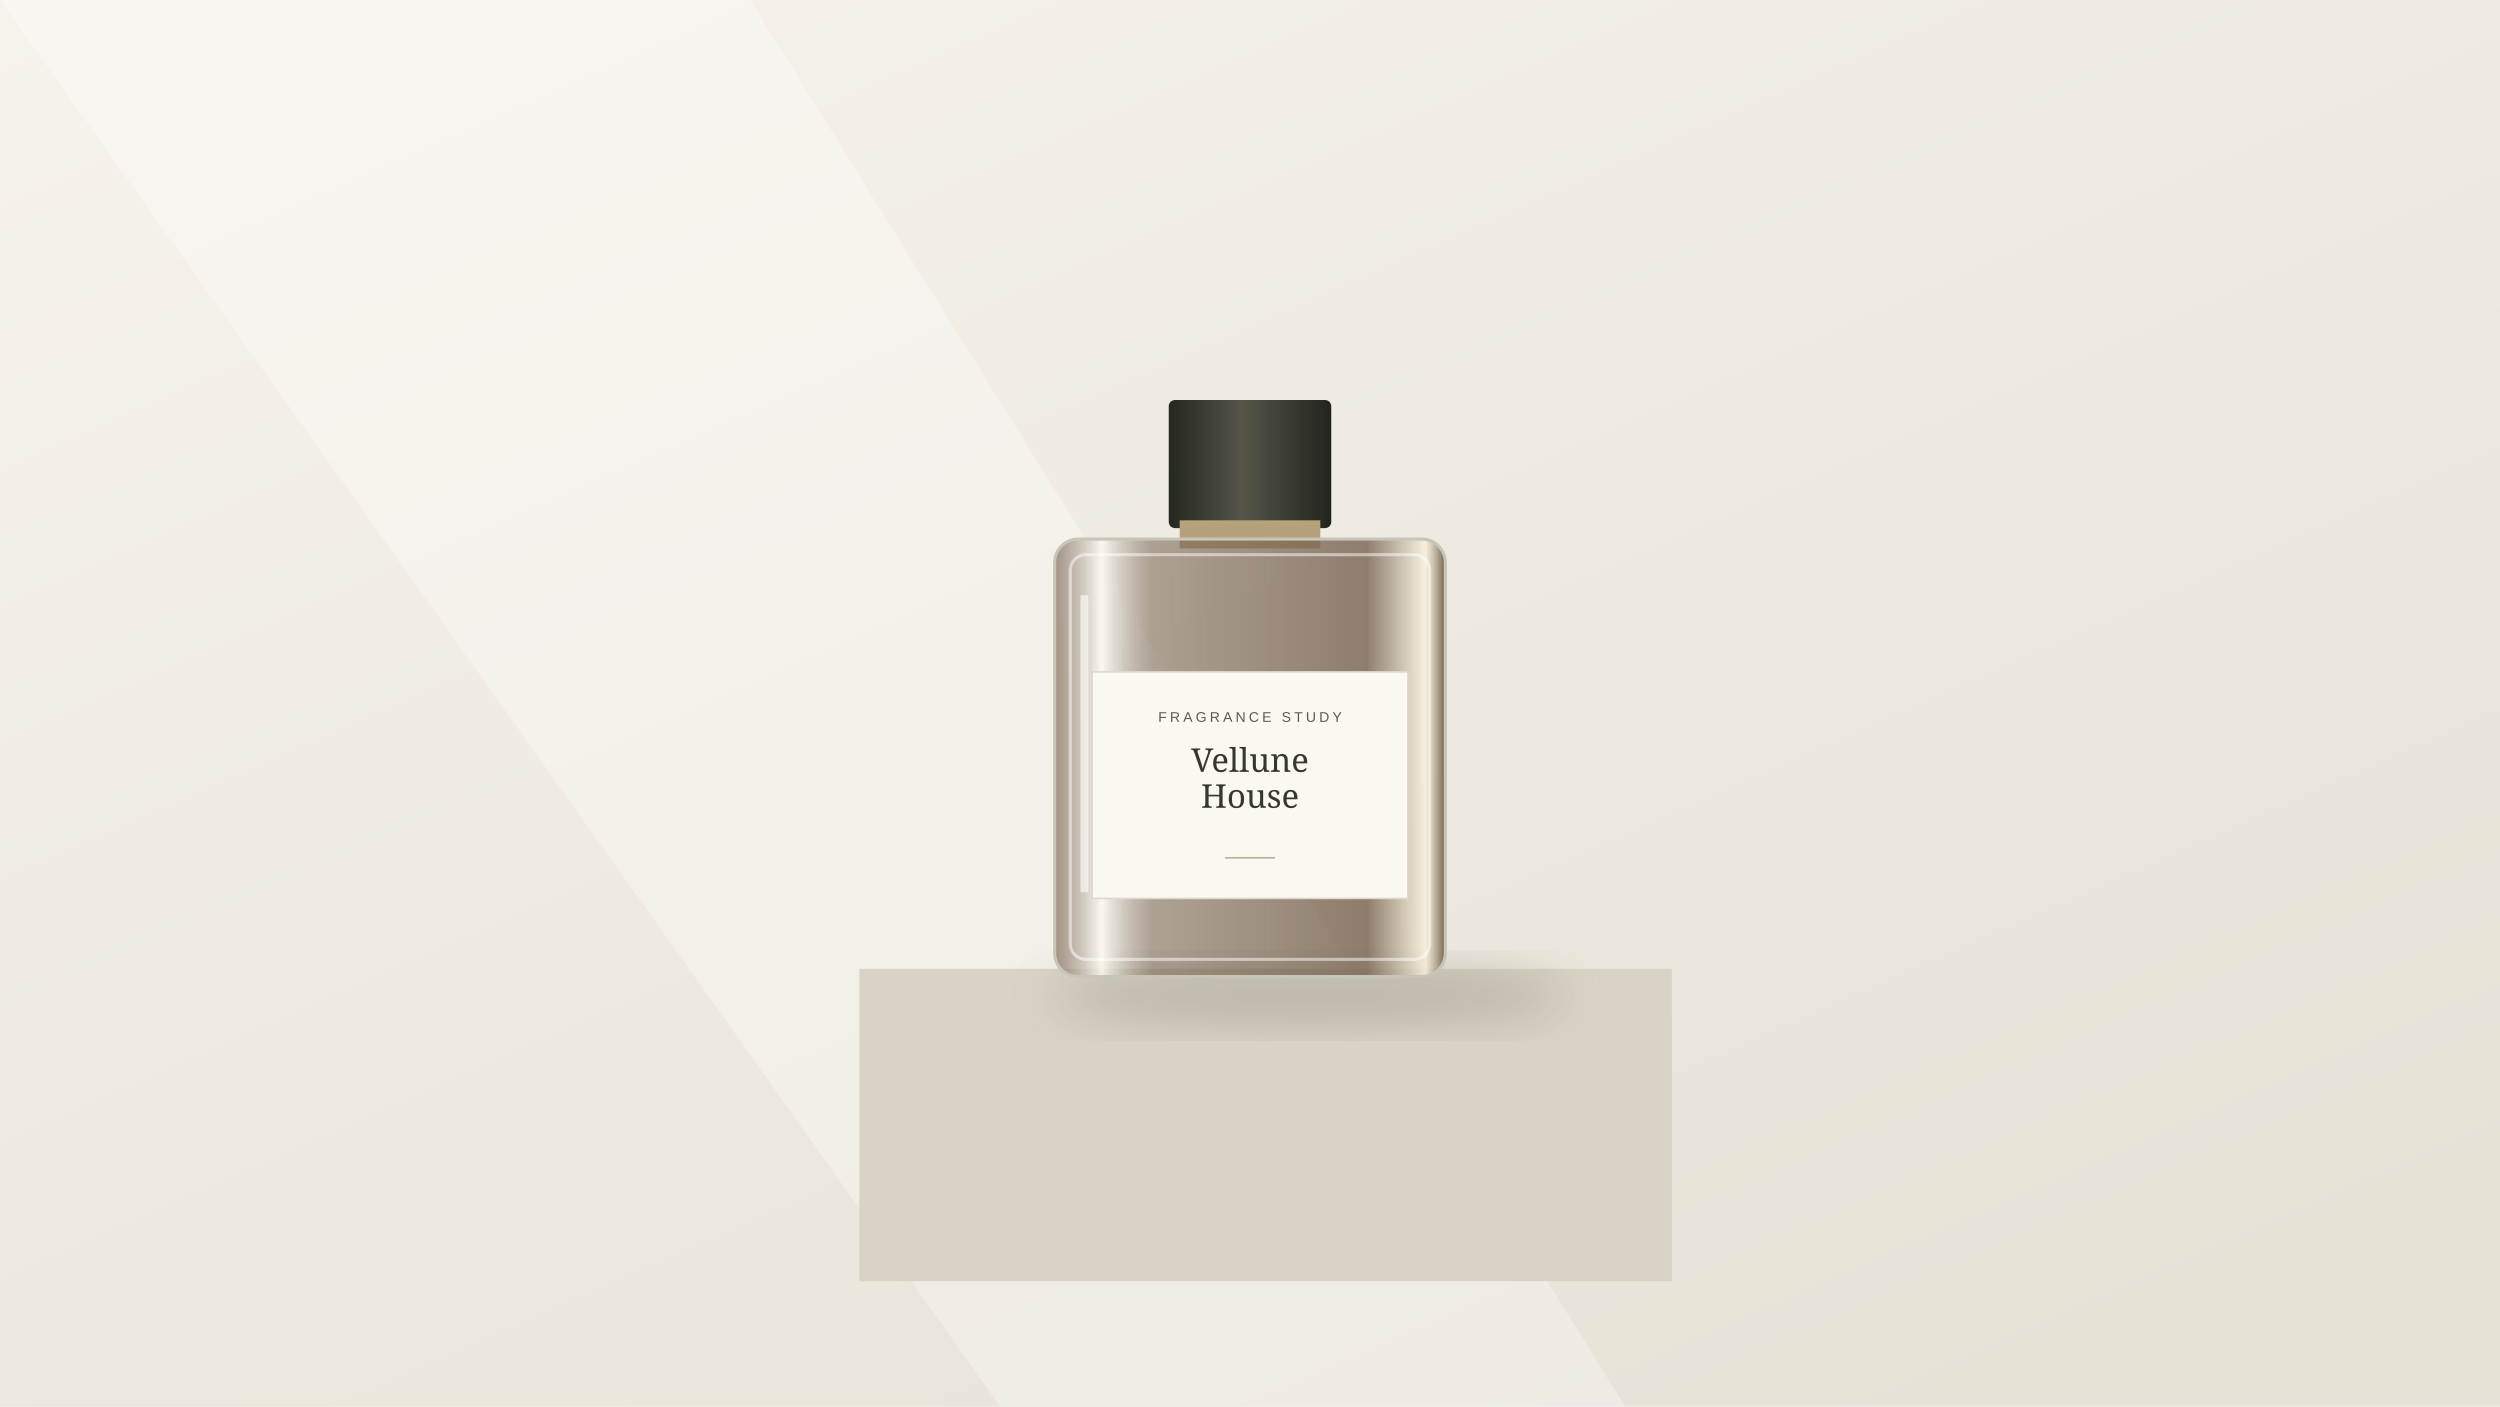
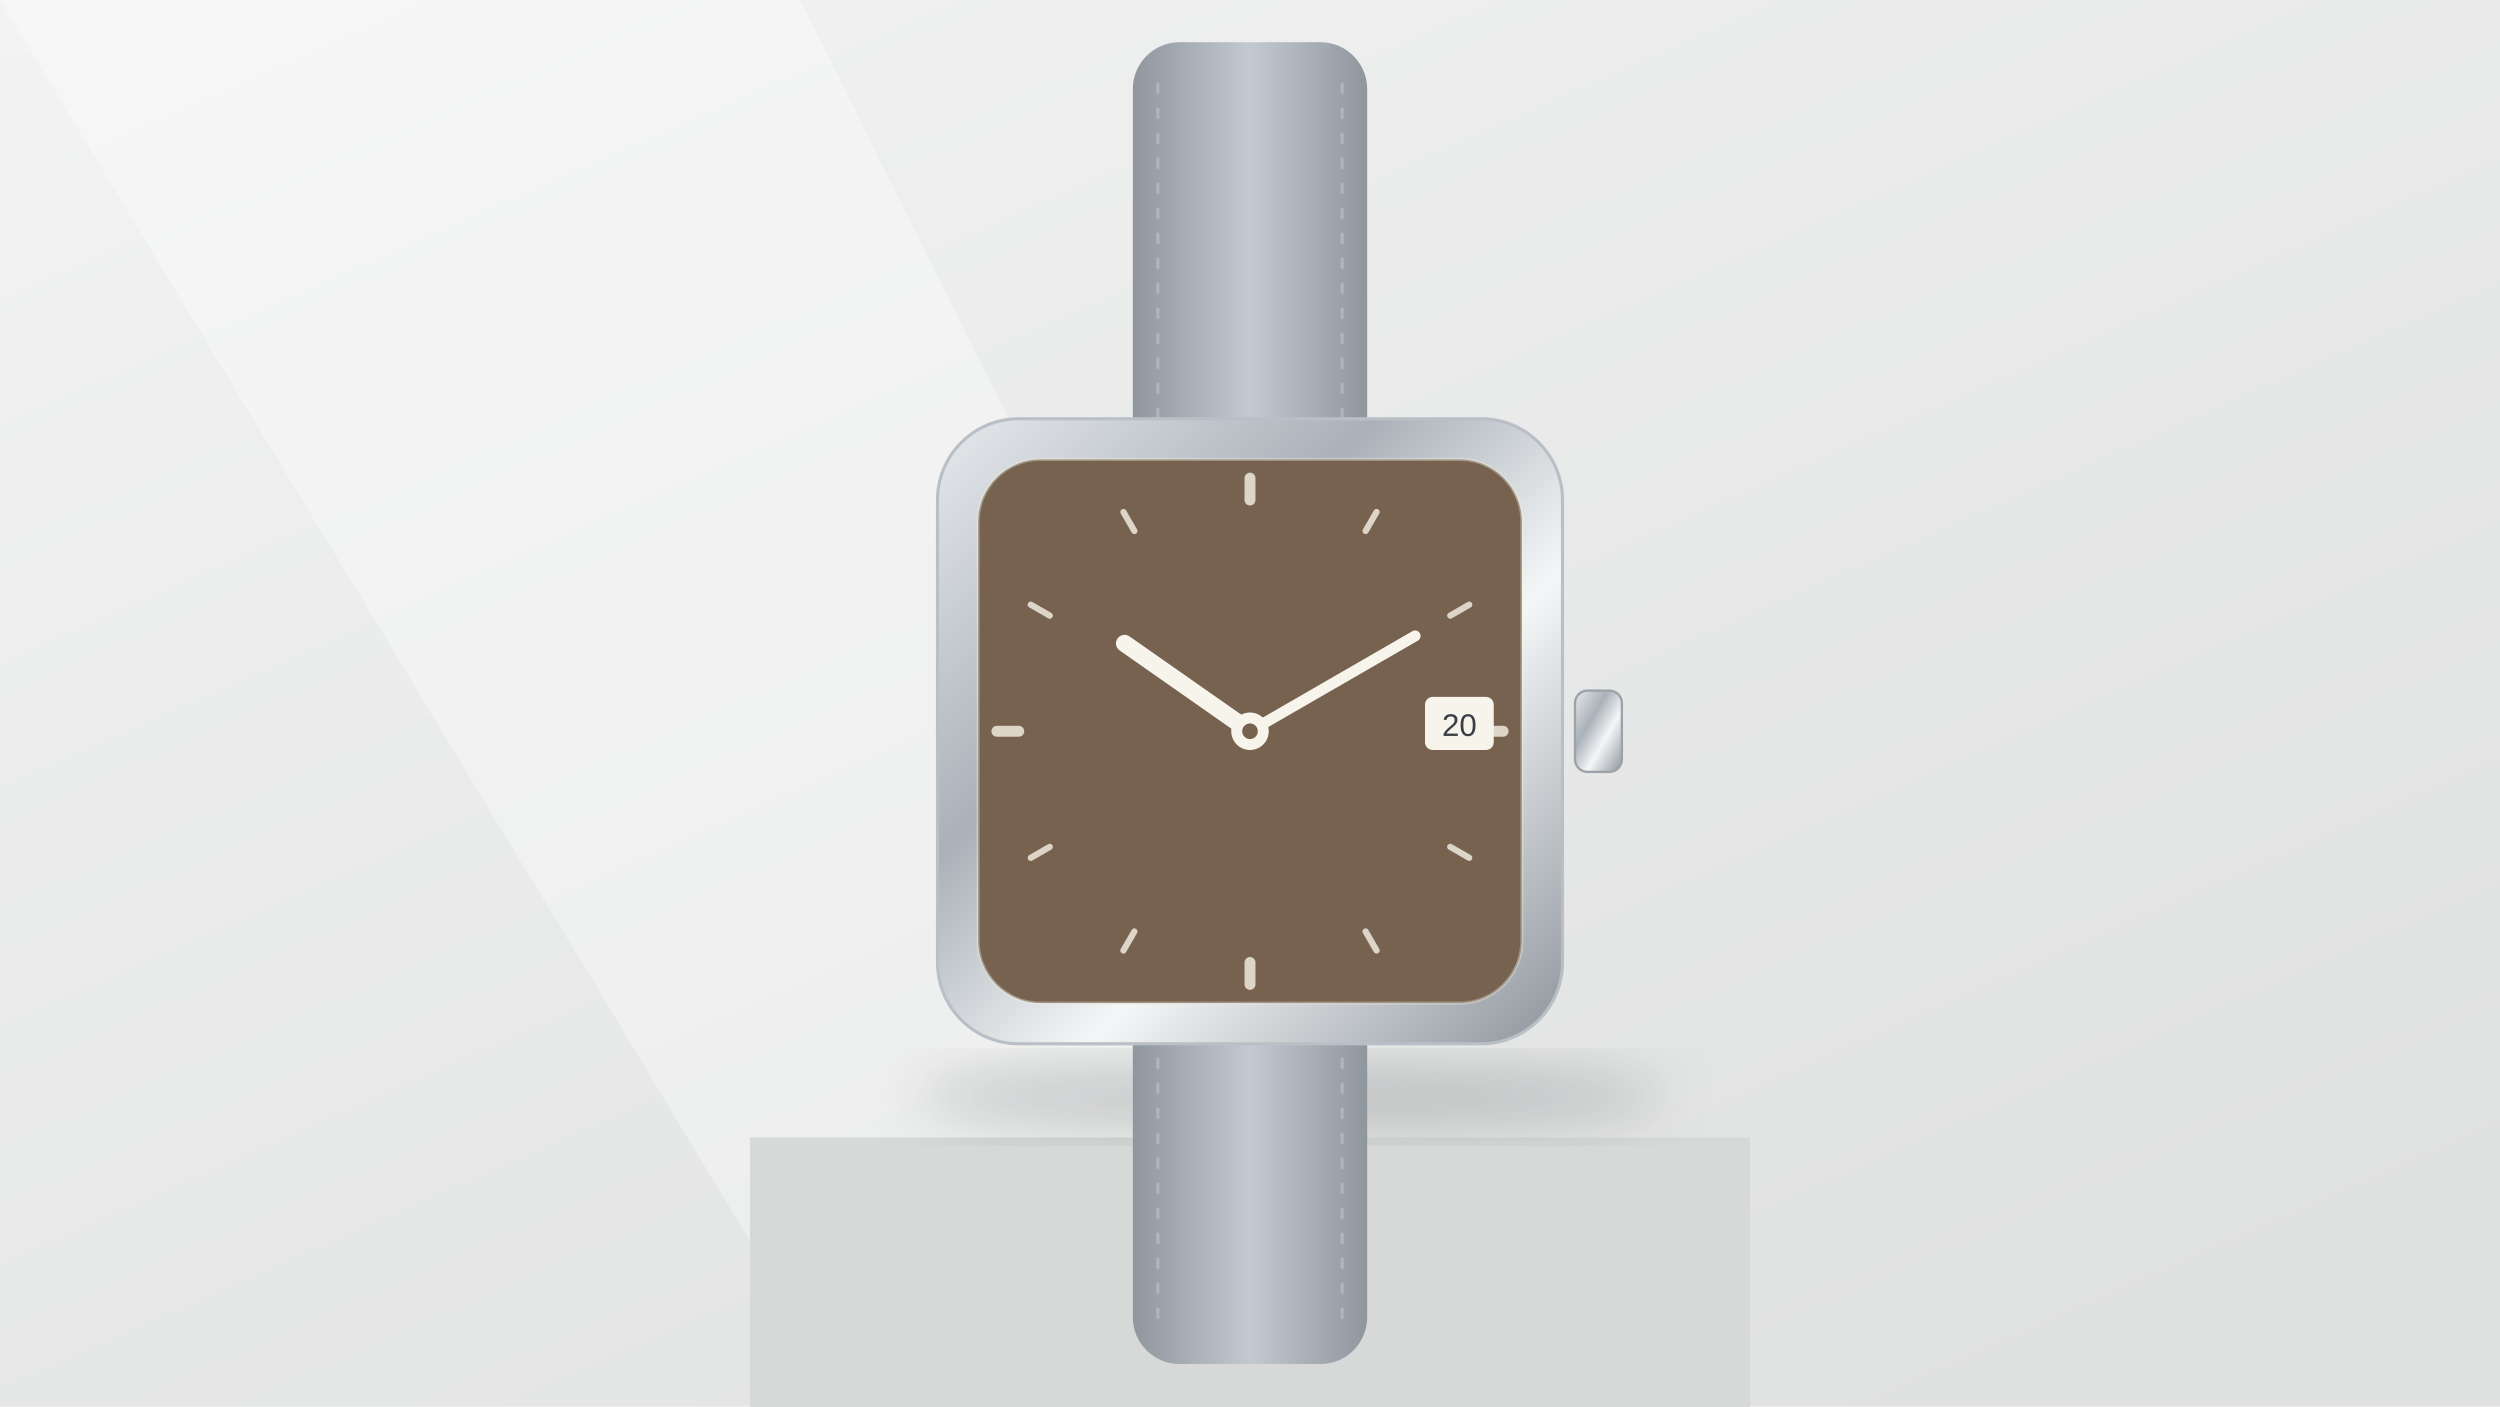
<svg xmlns="http://www.w3.org/2000/svg" width="1600" height="900" viewBox="0 0 1600 900" role="img" aria-labelledby="title desc">
  <defs>
    <linearGradient id="bg" x2=".8" y2="1">
-       <stop stop-color="#f6f3ec" />
-       <stop offset="1" stop-color="#e7e2d6" />
+       <stop stop-color="#f2f3f2" />
+       <stop offset="1" stop-color="#dfe1e0" />
    </linearGradient>
-     <linearGradient id="glass">
-       <stop stop-color="#76624f" stop-opacity=".65" />
-       <stop offset=".12" stop-color="#fcfaf3" stop-opacity=".8" />
-       <stop offset=".25" stop-color="#76624f" stop-opacity=".55" />
-       <stop offset=".8" stop-color="#76624f" stop-opacity=".8" />
-       <stop offset=".95" stop-color="#f8f2dc" stop-opacity=".75" />
-       <stop offset="1" stop-color="#76624f" />
+     <linearGradient id="band" x1="0" x2="1">
+       <stop stop-color="#8f969e" />
+       <stop offset=".5" stop-color="#c3c9d0" />
+       <stop offset="1" stop-color="#8f969e" />
    </linearGradient>
-     <linearGradient id="cap">
-       <stop stop-color="#242820" />
-       <stop offset=".45" stop-color="#555548" />
-       <stop offset="1" stop-color="#22251e" />
+     <linearGradient id="metal" x2="1" y2="1">
+       <stop stop-color="#e6e9ec" />
+       <stop offset=".35" stop-color="#aab1b8" />
+       <stop offset=".62" stop-color="#f4f6f7" />
+       <stop offset="1" stop-color="#8d949b" />
    </linearGradient>
    <filter id="shadow">
-       <feGaussianBlur stdDeviation="15" />
+       <feGaussianBlur stdDeviation="18" />
    </filter>
  </defs>
  <rect width="1600" height="900" fill="url(#bg)" />
-   <path d="M0 0h480L1040 900H640Z" fill="#fff" opacity=".3" />
-   <rect x="550" y="620" width="520" height="200" fill="#d9d3c5" />
-   <ellipse cx="838" cy="637" rx="165" ry="24" fill="#49483b" opacity=".19" filter="url(#shadow)" />
+   <path d="M0 0h512L960 900H544Z" fill="#fff" opacity=".32" />
+   <rect x="480" y="728" width="640" height="260" fill="#d6d9d7" />
+   <ellipse cx="826" cy="702" rx="240" ry="26" fill="#3b4147" opacity=".2" filter="url(#shadow)" />
  <g transform="">
-     <rect x="748" y="256" width="104" height="82" rx="4" fill="url(#cap)" />
-     <rect x="755" y="333" width="90" height="18" fill="#b5a27d" />
-     <rect x="675" y="345" width="250" height="280" rx="15" fill="url(#glass)" stroke="#c6c5b7" stroke-width="2" />
-     <rect x="685" y="355" width="230" height="259" rx="10" fill="none" stroke="#fff" stroke-opacity=".5" stroke-width="2" />
-     <path d="M694 381v190" stroke="#fff" opacity=".6" stroke-width="5" />
-     <rect x="699" y="430" width="202" height="145" fill="#faf8f0" stroke="#ded9cc" />
-     <text x="800" y="462" text-anchor="middle" font-family="Arial,sans-serif" font-size="9" letter-spacing="2" fill="#585b4f">FRAGRANCE STUDY</text>
-     <text x="800" y="494" text-anchor="middle" font-family="Georgia,serif" font-size="21" fill="#34392e">Vellune</text>
-     <text x="800" y="517" text-anchor="middle" font-family="Georgia,serif" font-size="21" fill="#34392e">House</text>
-     <path d="M784 549h32" stroke="#b6ad92" />
+     <rect x="725" y="27" width="150" height="846" rx="30" fill="url(#band)" />
+     <line x1="741" y1="53" x2="741" y2="847" stroke="#fff" stroke-opacity=".22" stroke-width="2" stroke-dasharray="7 9" />
+     <line x1="859" y1="53" x2="859" y2="847" stroke="#fff" stroke-opacity=".22" stroke-width="2" stroke-dasharray="7 9" />
+     <rect x="1008" y="442" width="30" height="52" rx="8" fill="url(#metal)" stroke="#9ba2a9" stroke-width="1.5" />
+     <rect x="600" y="268" width="400" height="400" rx="52" fill="url(#metal)" stroke="#b9bfc6" stroke-width="2" />
+     <rect x="626" y="294" width="348" height="348" rx="40" fill="#76624f" />
+     <rect x="626" y="294" width="348" height="348" rx="40" fill="none" stroke="#f4f0e6" stroke-opacity=".35" stroke-width="2" />
+     <line x1="800.00" y1="320.00" x2="800.00" y2="306.00" stroke="#efeadd" stroke-opacity=".85" stroke-width="7" stroke-linecap="round" />
+     <line x1="874.00" y1="339.83" x2="881.00" y2="327.70" stroke="#efeadd" stroke-opacity=".85" stroke-width="4" stroke-linecap="round" />
+     <line x1="928.17" y1="394.00" x2="940.30" y2="387.00" stroke="#efeadd" stroke-opacity=".85" stroke-width="4" stroke-linecap="round" />
+     <line x1="948.00" y1="468.00" x2="962.00" y2="468.00" stroke="#efeadd" stroke-opacity=".85" stroke-width="7" stroke-linecap="round" />
+     <line x1="928.17" y1="542.00" x2="940.30" y2="549.00" stroke="#efeadd" stroke-opacity=".85" stroke-width="4" stroke-linecap="round" />
+     <line x1="874.00" y1="596.17" x2="881.00" y2="608.30" stroke="#efeadd" stroke-opacity=".85" stroke-width="4" stroke-linecap="round" />
+     <line x1="800.00" y1="616.00" x2="800.00" y2="630.00" stroke="#efeadd" stroke-opacity=".85" stroke-width="7" stroke-linecap="round" />
+     <line x1="726.00" y1="596.17" x2="719.00" y2="608.30" stroke="#efeadd" stroke-opacity=".85" stroke-width="4" stroke-linecap="round" />
+     <line x1="671.83" y1="542.00" x2="659.70" y2="549.00" stroke="#efeadd" stroke-opacity=".85" stroke-width="4" stroke-linecap="round" />
+     <line x1="652.00" y1="468.00" x2="638.00" y2="468.00" stroke="#efeadd" stroke-opacity=".85" stroke-width="7" stroke-linecap="round" />
+     <line x1="671.83" y1="394.00" x2="659.70" y2="387.00" stroke="#efeadd" stroke-opacity=".85" stroke-width="4" stroke-linecap="round" />
+     <line x1="726.00" y1="339.83" x2="719.00" y2="327.70" stroke="#efeadd" stroke-opacity=".85" stroke-width="4" stroke-linecap="round" />
+     <line x1="800" y1="468" x2="719.72" y2="411.79" stroke="#f7f4ec" stroke-width="11" stroke-linecap="round" />
+     <line x1="800" y1="468" x2="905.66" y2="407.00" stroke="#f7f4ec" stroke-width="7" stroke-linecap="round" />
+     <circle cx="800" cy="468" r="12" fill="#f7f4ec" />
+     <circle cx="800" cy="468" r="5" fill="#76624f" />
+     <rect x="912" y="446" width="44" height="34" rx="5" fill="#f7f4ec" />
+     <text x="934" y="471" text-anchor="middle" font-family="Arial,sans-serif" font-size="20" fill="#3a3f45">20</text>
  </g>
</svg>
